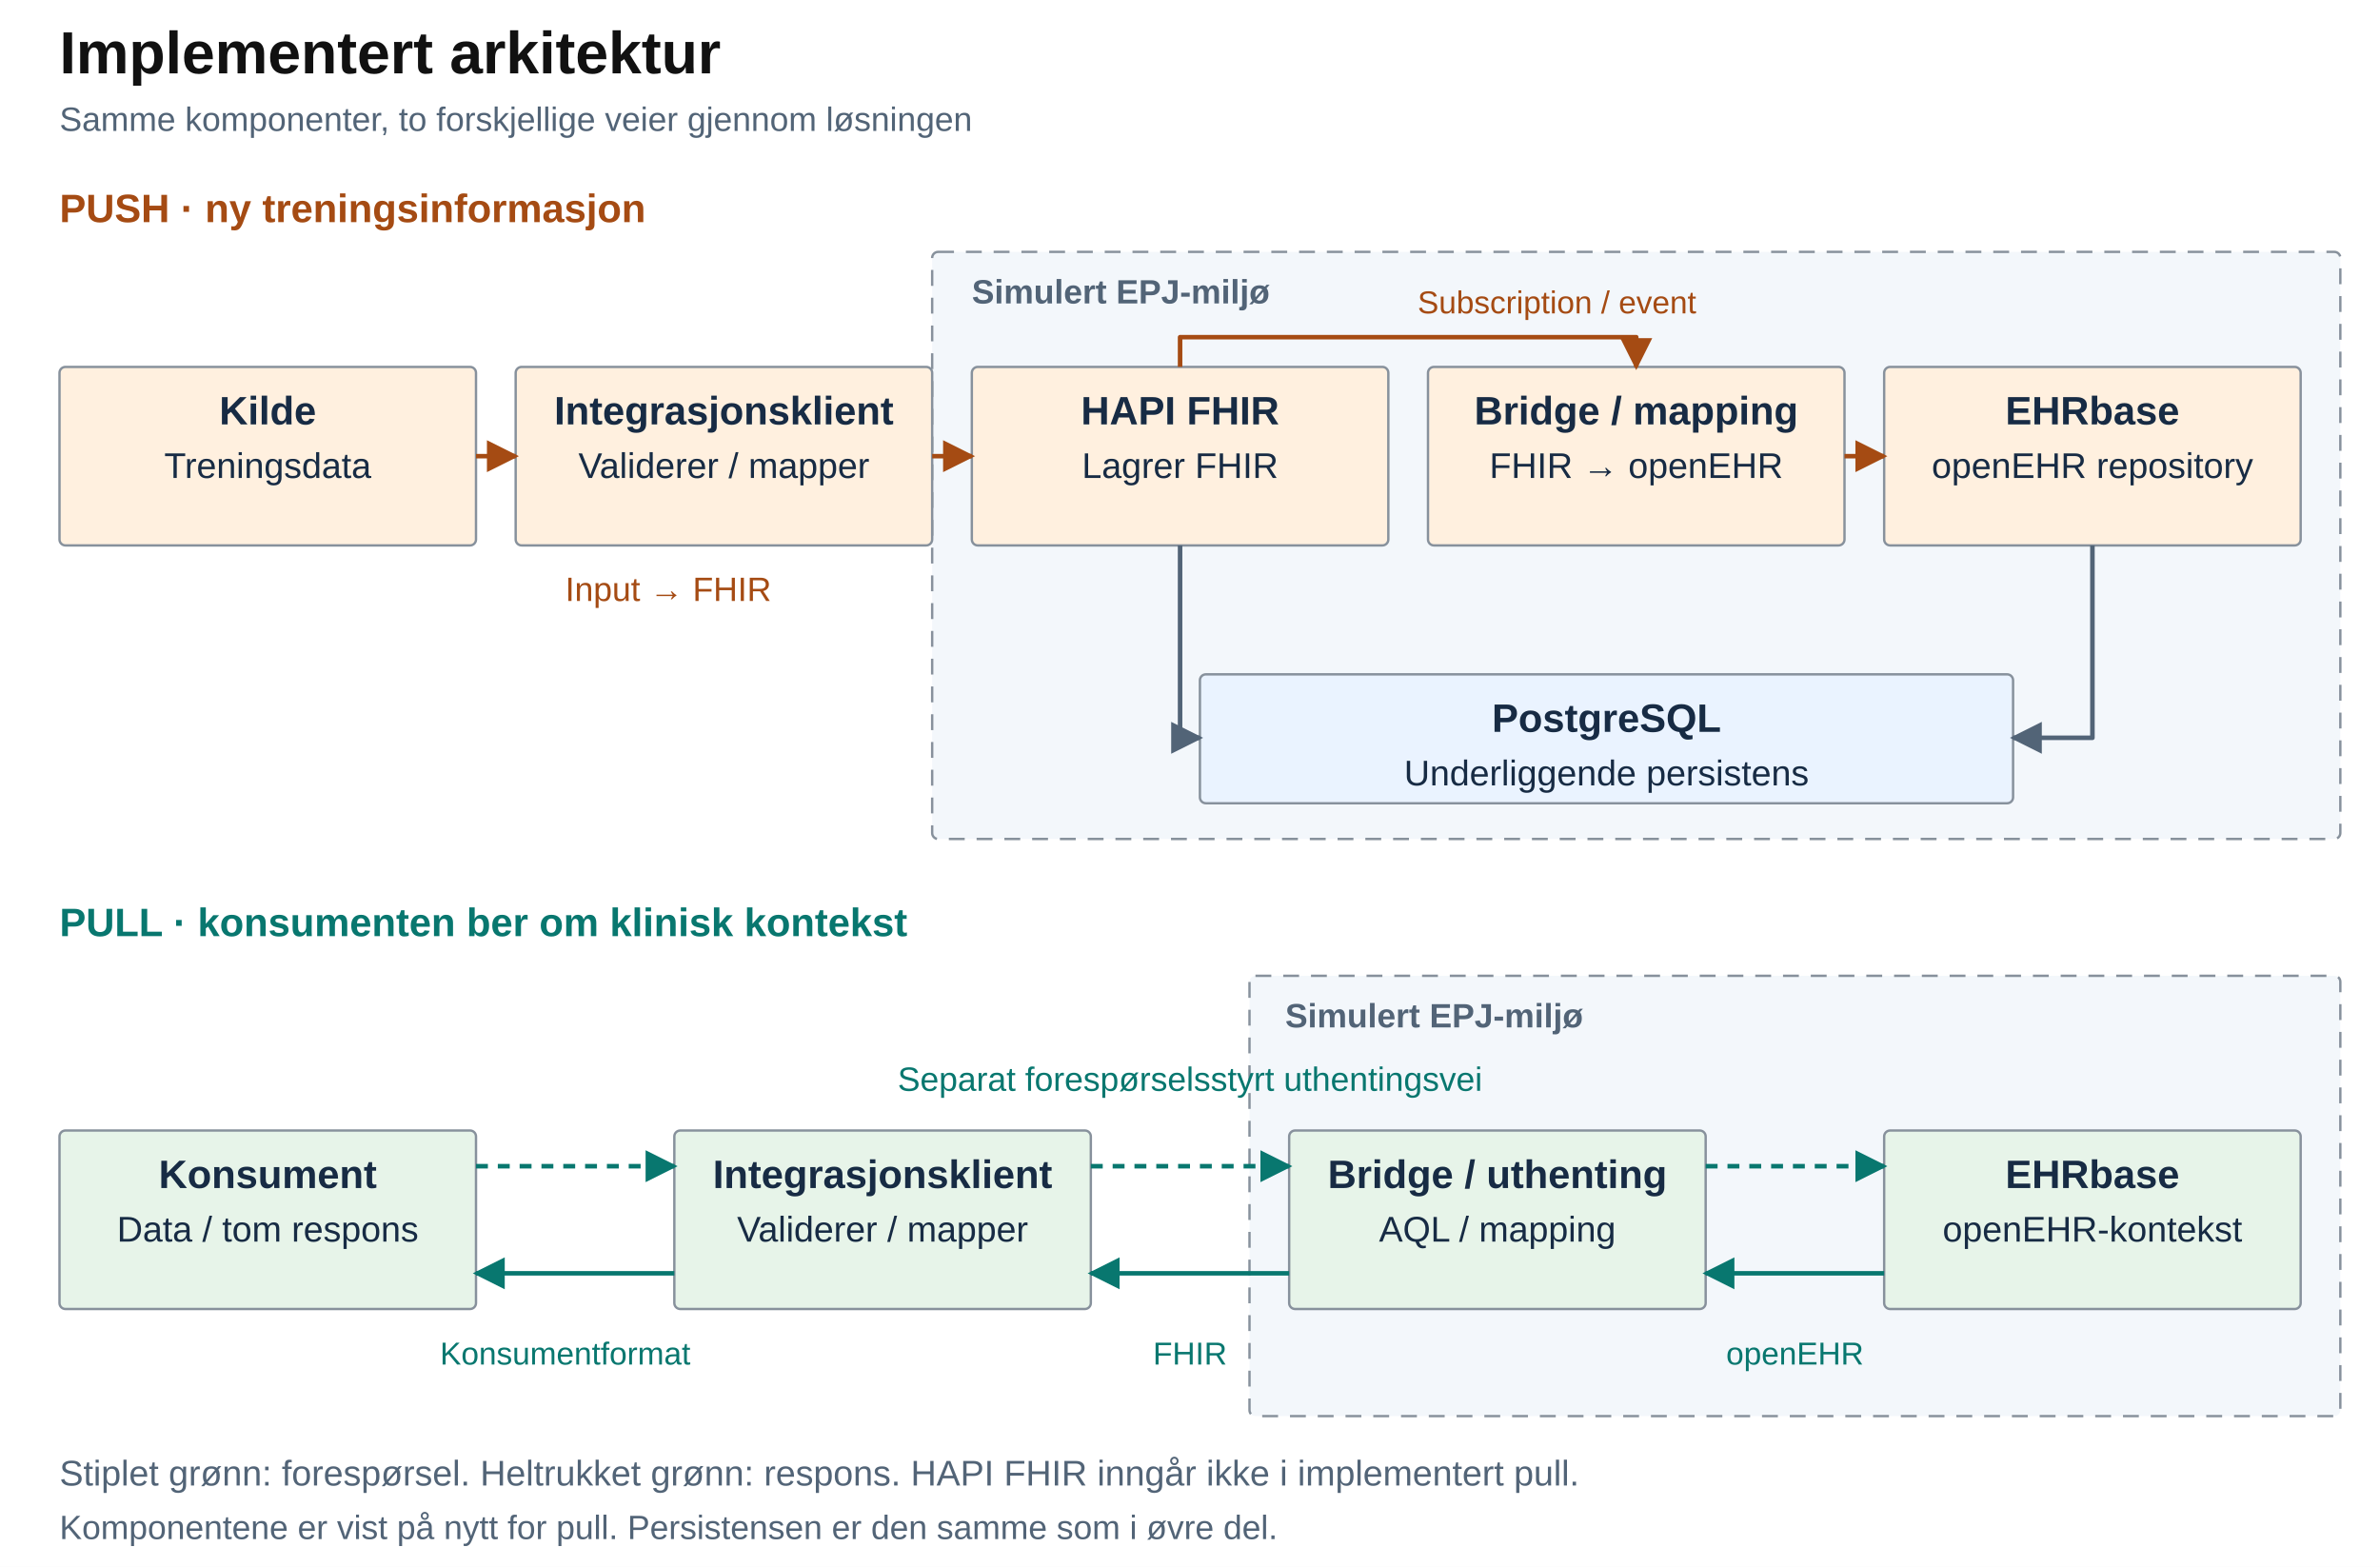
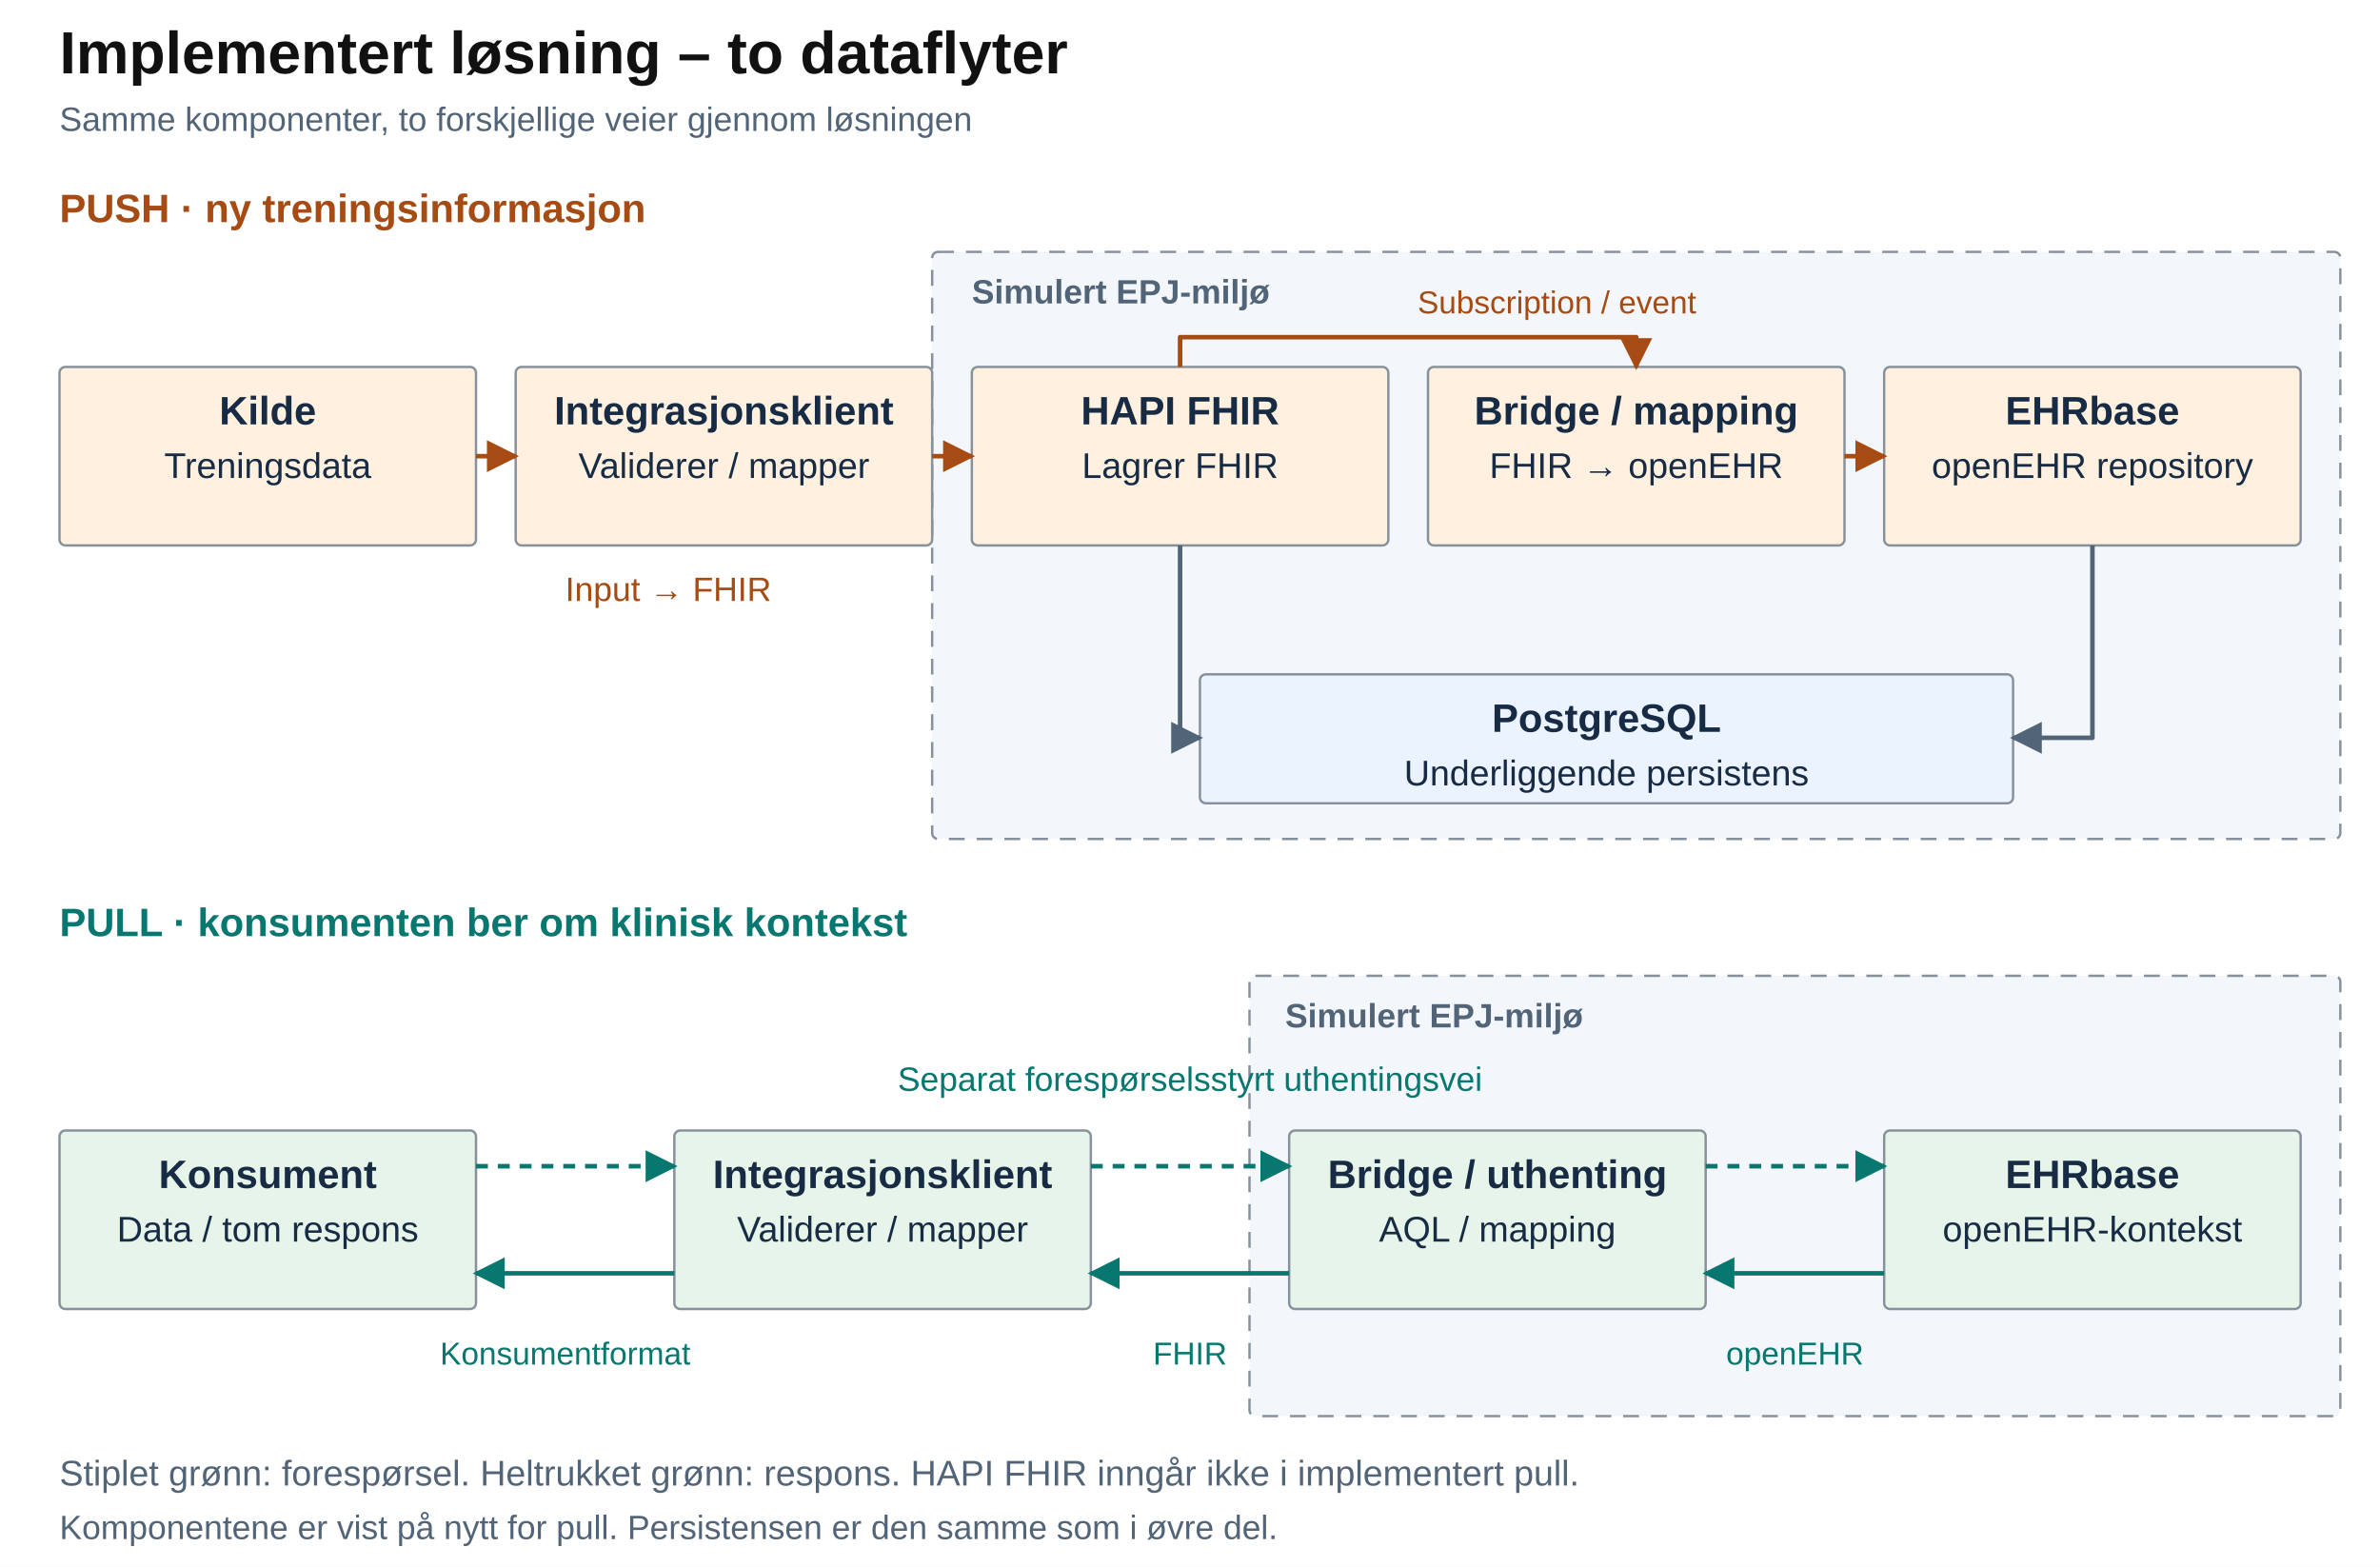
<svg xmlns="http://www.w3.org/2000/svg" width="1200" height="790" viewBox="0 0 1200 790" role="img" aria-labelledby="title desc">
  <defs>
    <marker id="neutral" viewBox="0 0 10 10" refX="9" refY="5" markerWidth="7" markerHeight="7" orient="auto-start-reverse">
      <path d="M 0 0 L 10 5 L 0 10 z" fill="#526477" />
    </marker>
    <marker id="push" viewBox="0 0 10 10" refX="9" refY="5" markerWidth="7" markerHeight="7" orient="auto-start-reverse">
      <path d="M 0 0 L 10 5 L 0 10 z" fill="#a54b13" />
    </marker>
    <marker id="pull" viewBox="0 0 10 10" refX="9" refY="5" markerWidth="7" markerHeight="7" orient="auto-start-reverse">
      <path d="M 0 0 L 10 5 L 0 10 z" fill="#08776f" />
    </marker>
  </defs>
  <g font-family="Arial, Helvetica, sans-serif">
    <rect width="1200" height="790" rx="0" fill="#ffffff" />
-     <text x="30" y="37" font-size="30" fill="#111111" font-weight="700" text-anchor="start">Implementert arkitektur</text>
+     <text x="30" y="37" font-size="30" fill="#111111" font-weight="700" text-anchor="start">Implementert løsning – to dataflyter</text>
    <text x="30" y="66" font-size="17" fill="#526477" font-weight="400" text-anchor="start">Samme komponenter, to forskjellige veier gjennom løsningen</text>
    <text x="30" y="112" font-size="20" fill="#a54b13" font-weight="700" text-anchor="start">PUSH · ny treningsinformasjon</text>
    <rect x="470" y="127" width="710" height="296" rx="3" fill="#f3f7fb" stroke="#87919c" stroke-width="1.2" stroke-dasharray="8 6" />
    <text x="490" y="153" font-size="17" fill="#526477" font-weight="700" text-anchor="start">Simulert EPJ-miljø</text>
    <rect x="30" y="185" width="210" height="90" rx="3" fill="#fff0df" stroke="#87919c" stroke-width="1.2" />
    <text x="135.0" y="214" font-size="20" fill="#172b44" font-weight="700" text-anchor="middle">Kilde</text>
    <text x="135.0" y="241" font-size="18" fill="#172b44" font-weight="400" text-anchor="middle">Treningsdata</text>
    <rect x="260" y="185" width="210" height="90" rx="3" fill="#fff0df" stroke="#87919c" stroke-width="1.2" />
    <text x="365.0" y="214" font-size="20" fill="#172b44" font-weight="700" text-anchor="middle">Integrasjonsklient</text>
    <text x="365.0" y="241" font-size="18" fill="#172b44" font-weight="400" text-anchor="middle">Validerer / mapper</text>
    <rect x="490" y="185" width="210" height="90" rx="3" fill="#fff0df" stroke="#87919c" stroke-width="1.2" />
    <text x="595.0" y="214" font-size="20" fill="#172b44" font-weight="700" text-anchor="middle">HAPI FHIR</text>
    <text x="595.0" y="241" font-size="18" fill="#172b44" font-weight="400" text-anchor="middle">Lagrer FHIR</text>
    <rect x="720" y="185" width="210" height="90" rx="3" fill="#fff0df" stroke="#87919c" stroke-width="1.2" />
    <text x="825.0" y="214" font-size="20" fill="#172b44" font-weight="700" text-anchor="middle">Bridge / mapping</text>
    <text x="825.0" y="241" font-size="18" fill="#172b44" font-weight="400" text-anchor="middle">FHIR → openEHR</text>
    <rect x="950" y="185" width="210" height="90" rx="3" fill="#fff0df" stroke="#87919c" stroke-width="1.2" />
    <text x="1055.0" y="214" font-size="20" fill="#172b44" font-weight="700" text-anchor="middle">EHRbase</text>
    <text x="1055.0" y="241" font-size="18" fill="#172b44" font-weight="400" text-anchor="middle">openEHR repository</text>
    <polyline points="240,230 260,230" fill="none" stroke="#a54b13" stroke-width="2.3" stroke-linejoin="round" marker-end="url(#push)" />
    <polyline points="470,230 490,230" fill="none" stroke="#a54b13" stroke-width="2.3" stroke-linejoin="round" marker-end="url(#push)" />
    <polyline points="930,230 950,230" fill="none" stroke="#a54b13" stroke-width="2.3" stroke-linejoin="round" marker-end="url(#push)" />
    <polyline points="595,185 595,170 825,170 825,185" fill="none" stroke="#a54b13" stroke-width="2.3" stroke-linejoin="round" marker-end="url(#push)" />
    <text x="785" y="158" font-size="16" fill="#a54b13" font-weight="400" text-anchor="middle">Subscription / event</text>
    <rect x="605" y="340" width="410" height="65" rx="3" fill="#eaf3ff" stroke="#87919c" stroke-width="1.2" />
    <text x="810.0" y="369" font-size="20" fill="#172b44" font-weight="700" text-anchor="middle">PostgreSQL</text>
    <text x="810.0" y="396" font-size="18" fill="#172b44" font-weight="400" text-anchor="middle">Underliggende persistens</text>
    <polyline points="595,275 595,372 605,372" fill="none" stroke="#526477" stroke-width="2.3" stroke-linejoin="round" marker-end="url(#neutral)" />
    <polyline points="1055,275 1055,372 1015,372" fill="none" stroke="#526477" stroke-width="2.3" stroke-linejoin="round" marker-end="url(#neutral)" />
    <text x="285" y="303" font-size="17" fill="#a54b13" font-weight="400" text-anchor="start">Input → FHIR</text>
    <text x="30" y="472" font-size="20" fill="#08776f" font-weight="700" text-anchor="start">PULL · konsumenten ber om klinisk kontekst</text>
    <rect x="630" y="492" width="550" height="222" rx="3" fill="#f3f7fb" stroke="#87919c" stroke-width="1.2" stroke-dasharray="8 6" />
    <text x="648" y="518" font-size="17" fill="#526477" font-weight="700" text-anchor="start">Simulert EPJ-miljø</text>
    <rect x="30" y="570" width="210" height="90" rx="3" fill="#e7f4e9" stroke="#87919c" stroke-width="1.2" />
    <text x="135.0" y="599" font-size="20" fill="#172b44" font-weight="700" text-anchor="middle">Konsument</text>
    <text x="135.0" y="626" font-size="18" fill="#172b44" font-weight="400" text-anchor="middle">Data / tom respons</text>
    <rect x="340" y="570" width="210" height="90" rx="3" fill="#e7f4e9" stroke="#87919c" stroke-width="1.2" />
    <text x="445.0" y="599" font-size="20" fill="#172b44" font-weight="700" text-anchor="middle">Integrasjonsklient</text>
    <text x="445.0" y="626" font-size="18" fill="#172b44" font-weight="400" text-anchor="middle">Validerer / mapper</text>
    <rect x="650" y="570" width="210" height="90" rx="3" fill="#e7f4e9" stroke="#87919c" stroke-width="1.2" />
    <text x="755.0" y="599" font-size="20" fill="#172b44" font-weight="700" text-anchor="middle">Bridge / uthenting</text>
    <text x="755.0" y="626" font-size="18" fill="#172b44" font-weight="400" text-anchor="middle">AQL / mapping</text>
    <rect x="950" y="570" width="210" height="90" rx="3" fill="#e7f4e9" stroke="#87919c" stroke-width="1.2" />
    <text x="1055.0" y="599" font-size="20" fill="#172b44" font-weight="700" text-anchor="middle">EHRbase</text>
    <text x="1055.0" y="626" font-size="18" fill="#172b44" font-weight="400" text-anchor="middle">openEHR-kontekst</text>
    <polyline points="240,588 340,588" fill="none" stroke="#08776f" stroke-width="2.3" stroke-linejoin="round" marker-end="url(#pull)" stroke-dasharray="6 5" />
    <polyline points="340,642 240,642" fill="none" stroke="#08776f" stroke-width="2.3" stroke-linejoin="round" marker-end="url(#pull)" />
    <polyline points="550,588 650,588" fill="none" stroke="#08776f" stroke-width="2.3" stroke-linejoin="round" marker-end="url(#pull)" stroke-dasharray="6 5" />
    <polyline points="650,642 550,642" fill="none" stroke="#08776f" stroke-width="2.3" stroke-linejoin="round" marker-end="url(#pull)" />
    <polyline points="860,588 950,588" fill="none" stroke="#08776f" stroke-width="2.3" stroke-linejoin="round" marker-end="url(#pull)" stroke-dasharray="6 5" />
    <polyline points="950,642 860,642" fill="none" stroke="#08776f" stroke-width="2.3" stroke-linejoin="round" marker-end="url(#pull)" />
    <text x="600" y="550" font-size="17" fill="#08776f" font-weight="400" text-anchor="middle">Separat forespørselsstyrt uthentingsvei</text>
    <text x="285" y="688" font-size="16" fill="#08776f" font-weight="400" text-anchor="middle">Konsumentformat</text>
    <text x="600" y="688" font-size="16" fill="#08776f" font-weight="400" text-anchor="middle">FHIR</text>
    <text x="905" y="688" font-size="16" fill="#08776f" font-weight="400" text-anchor="middle">openEHR</text>
    <text x="30" y="749" font-size="18" fill="#526477" font-weight="400" text-anchor="start">Stiplet grønn: forespørsel. Heltrukket grønn: respons. HAPI FHIR inngår ikke i implementert pull.</text>
    <text x="30" y="776" font-size="17" fill="#526477" font-weight="400" text-anchor="start">Komponentene er vist på nytt for pull. Persistensen er den samme som i øvre del.</text>
  </g>
</svg>
